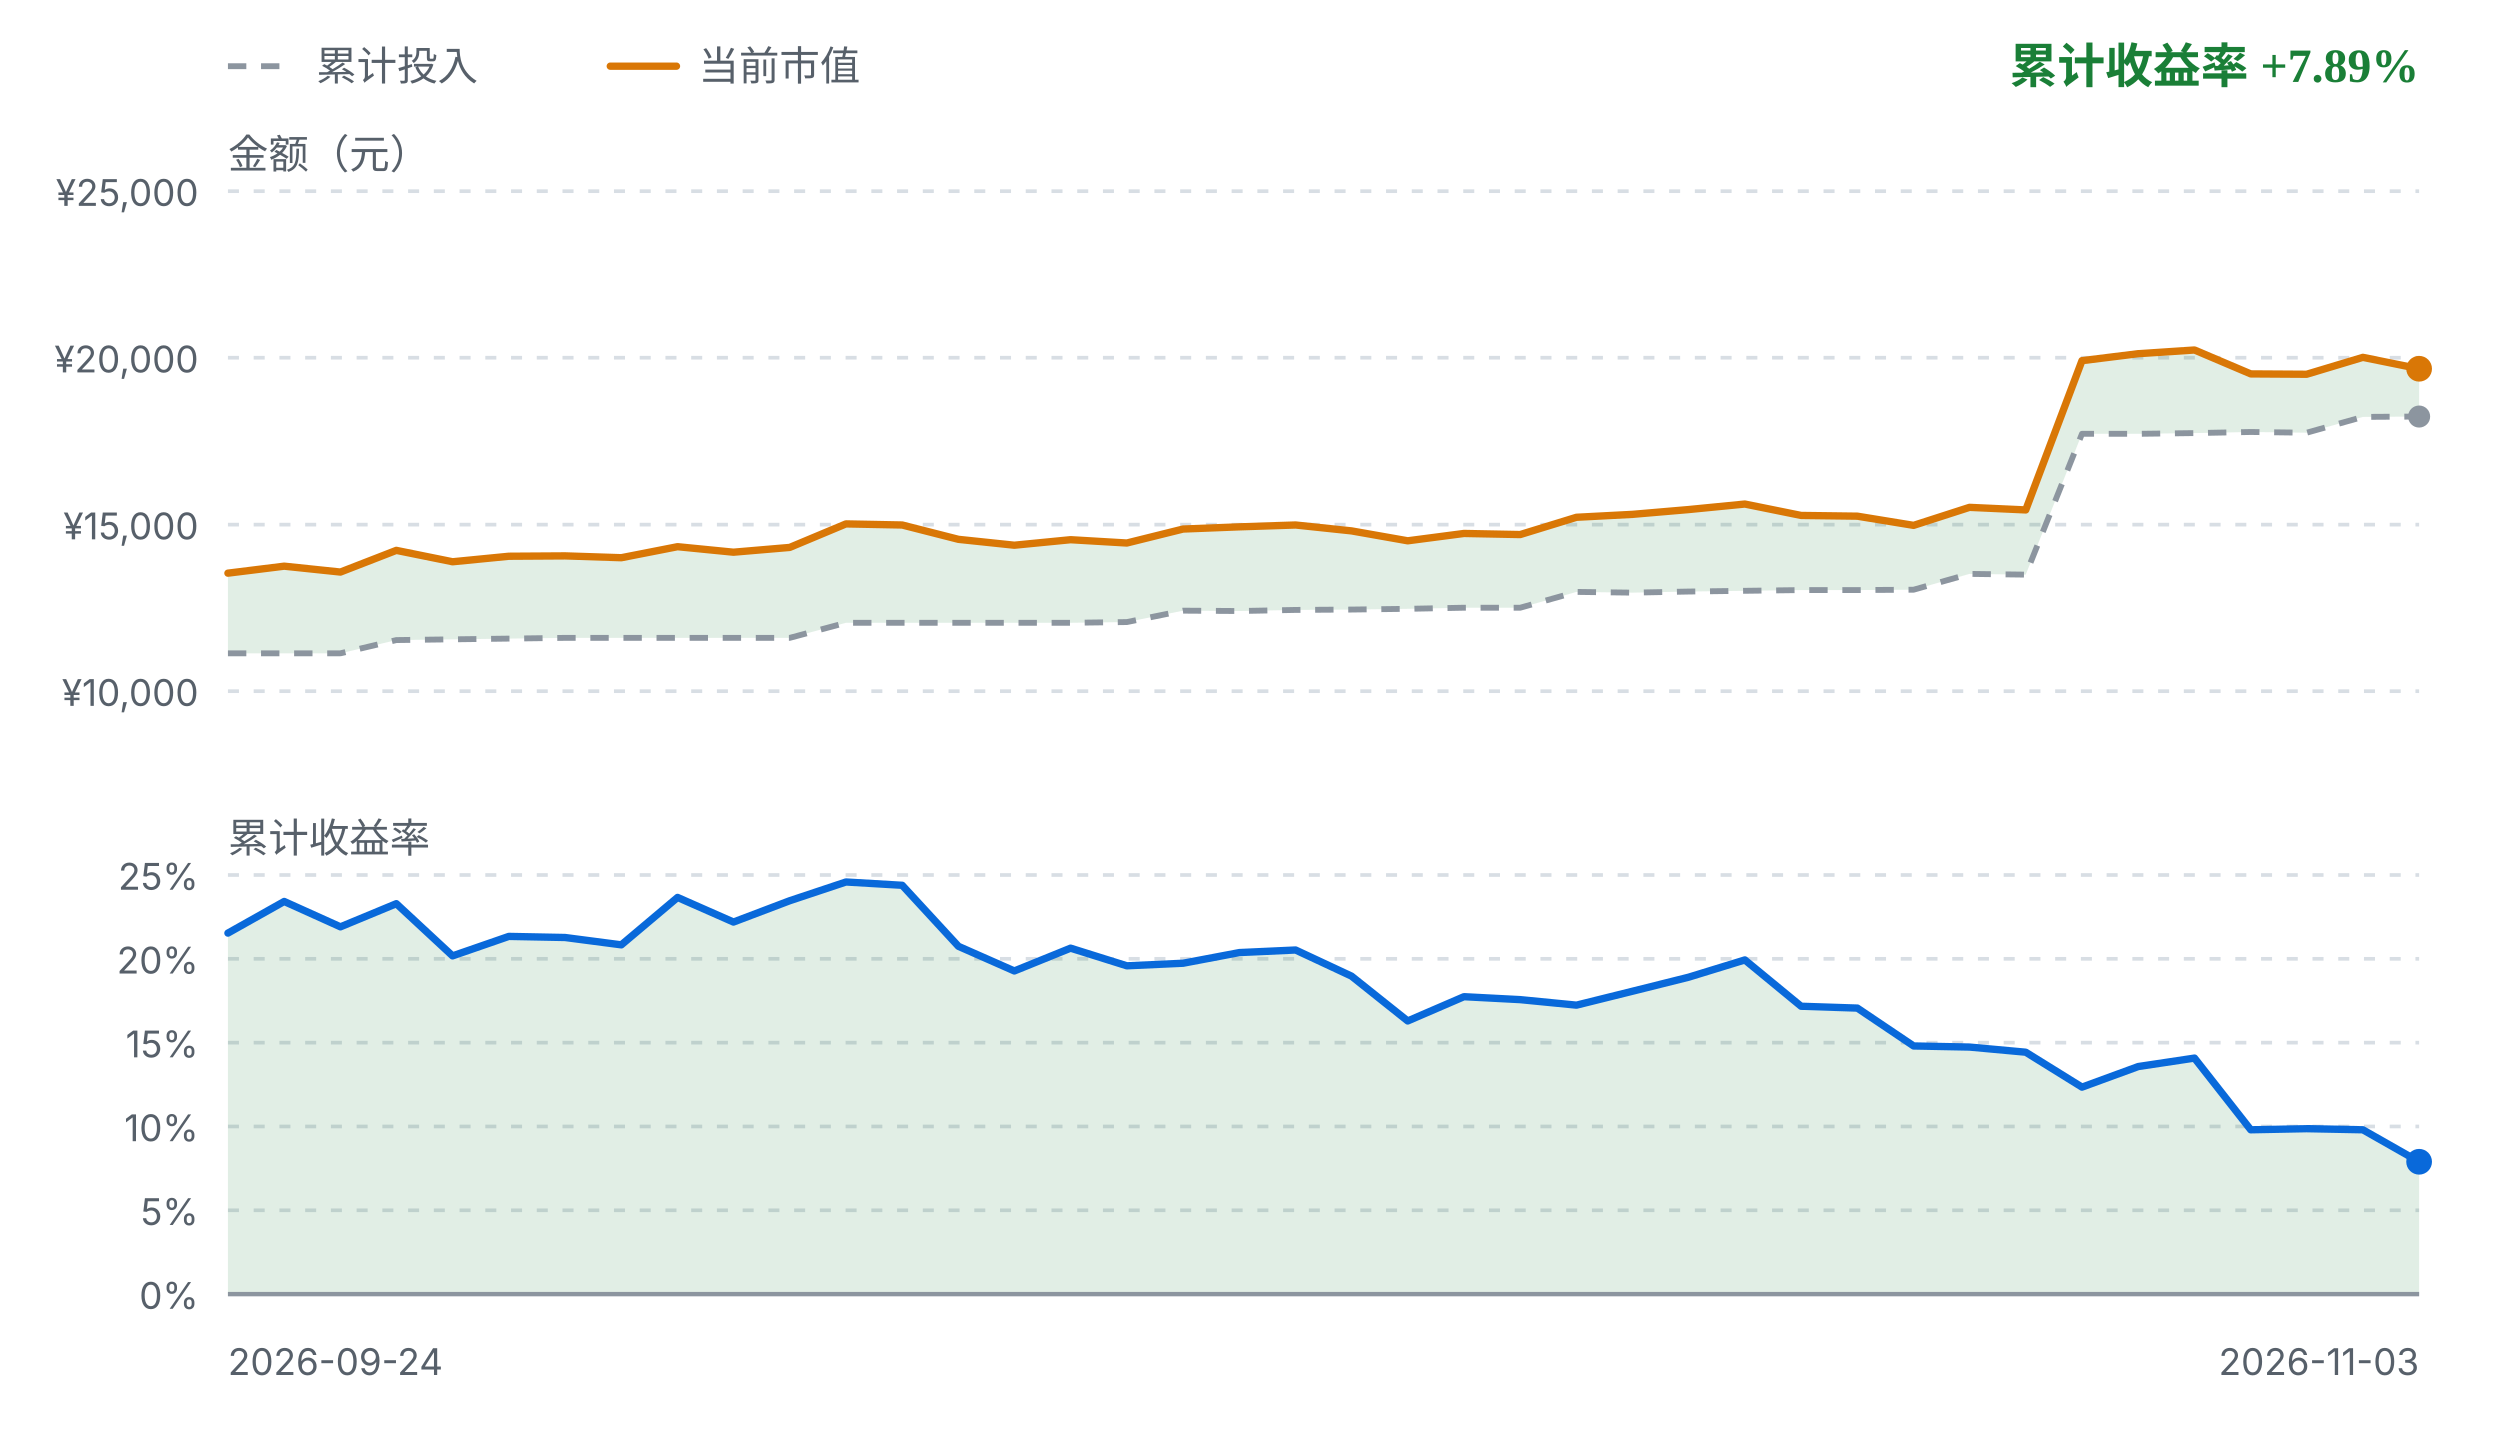
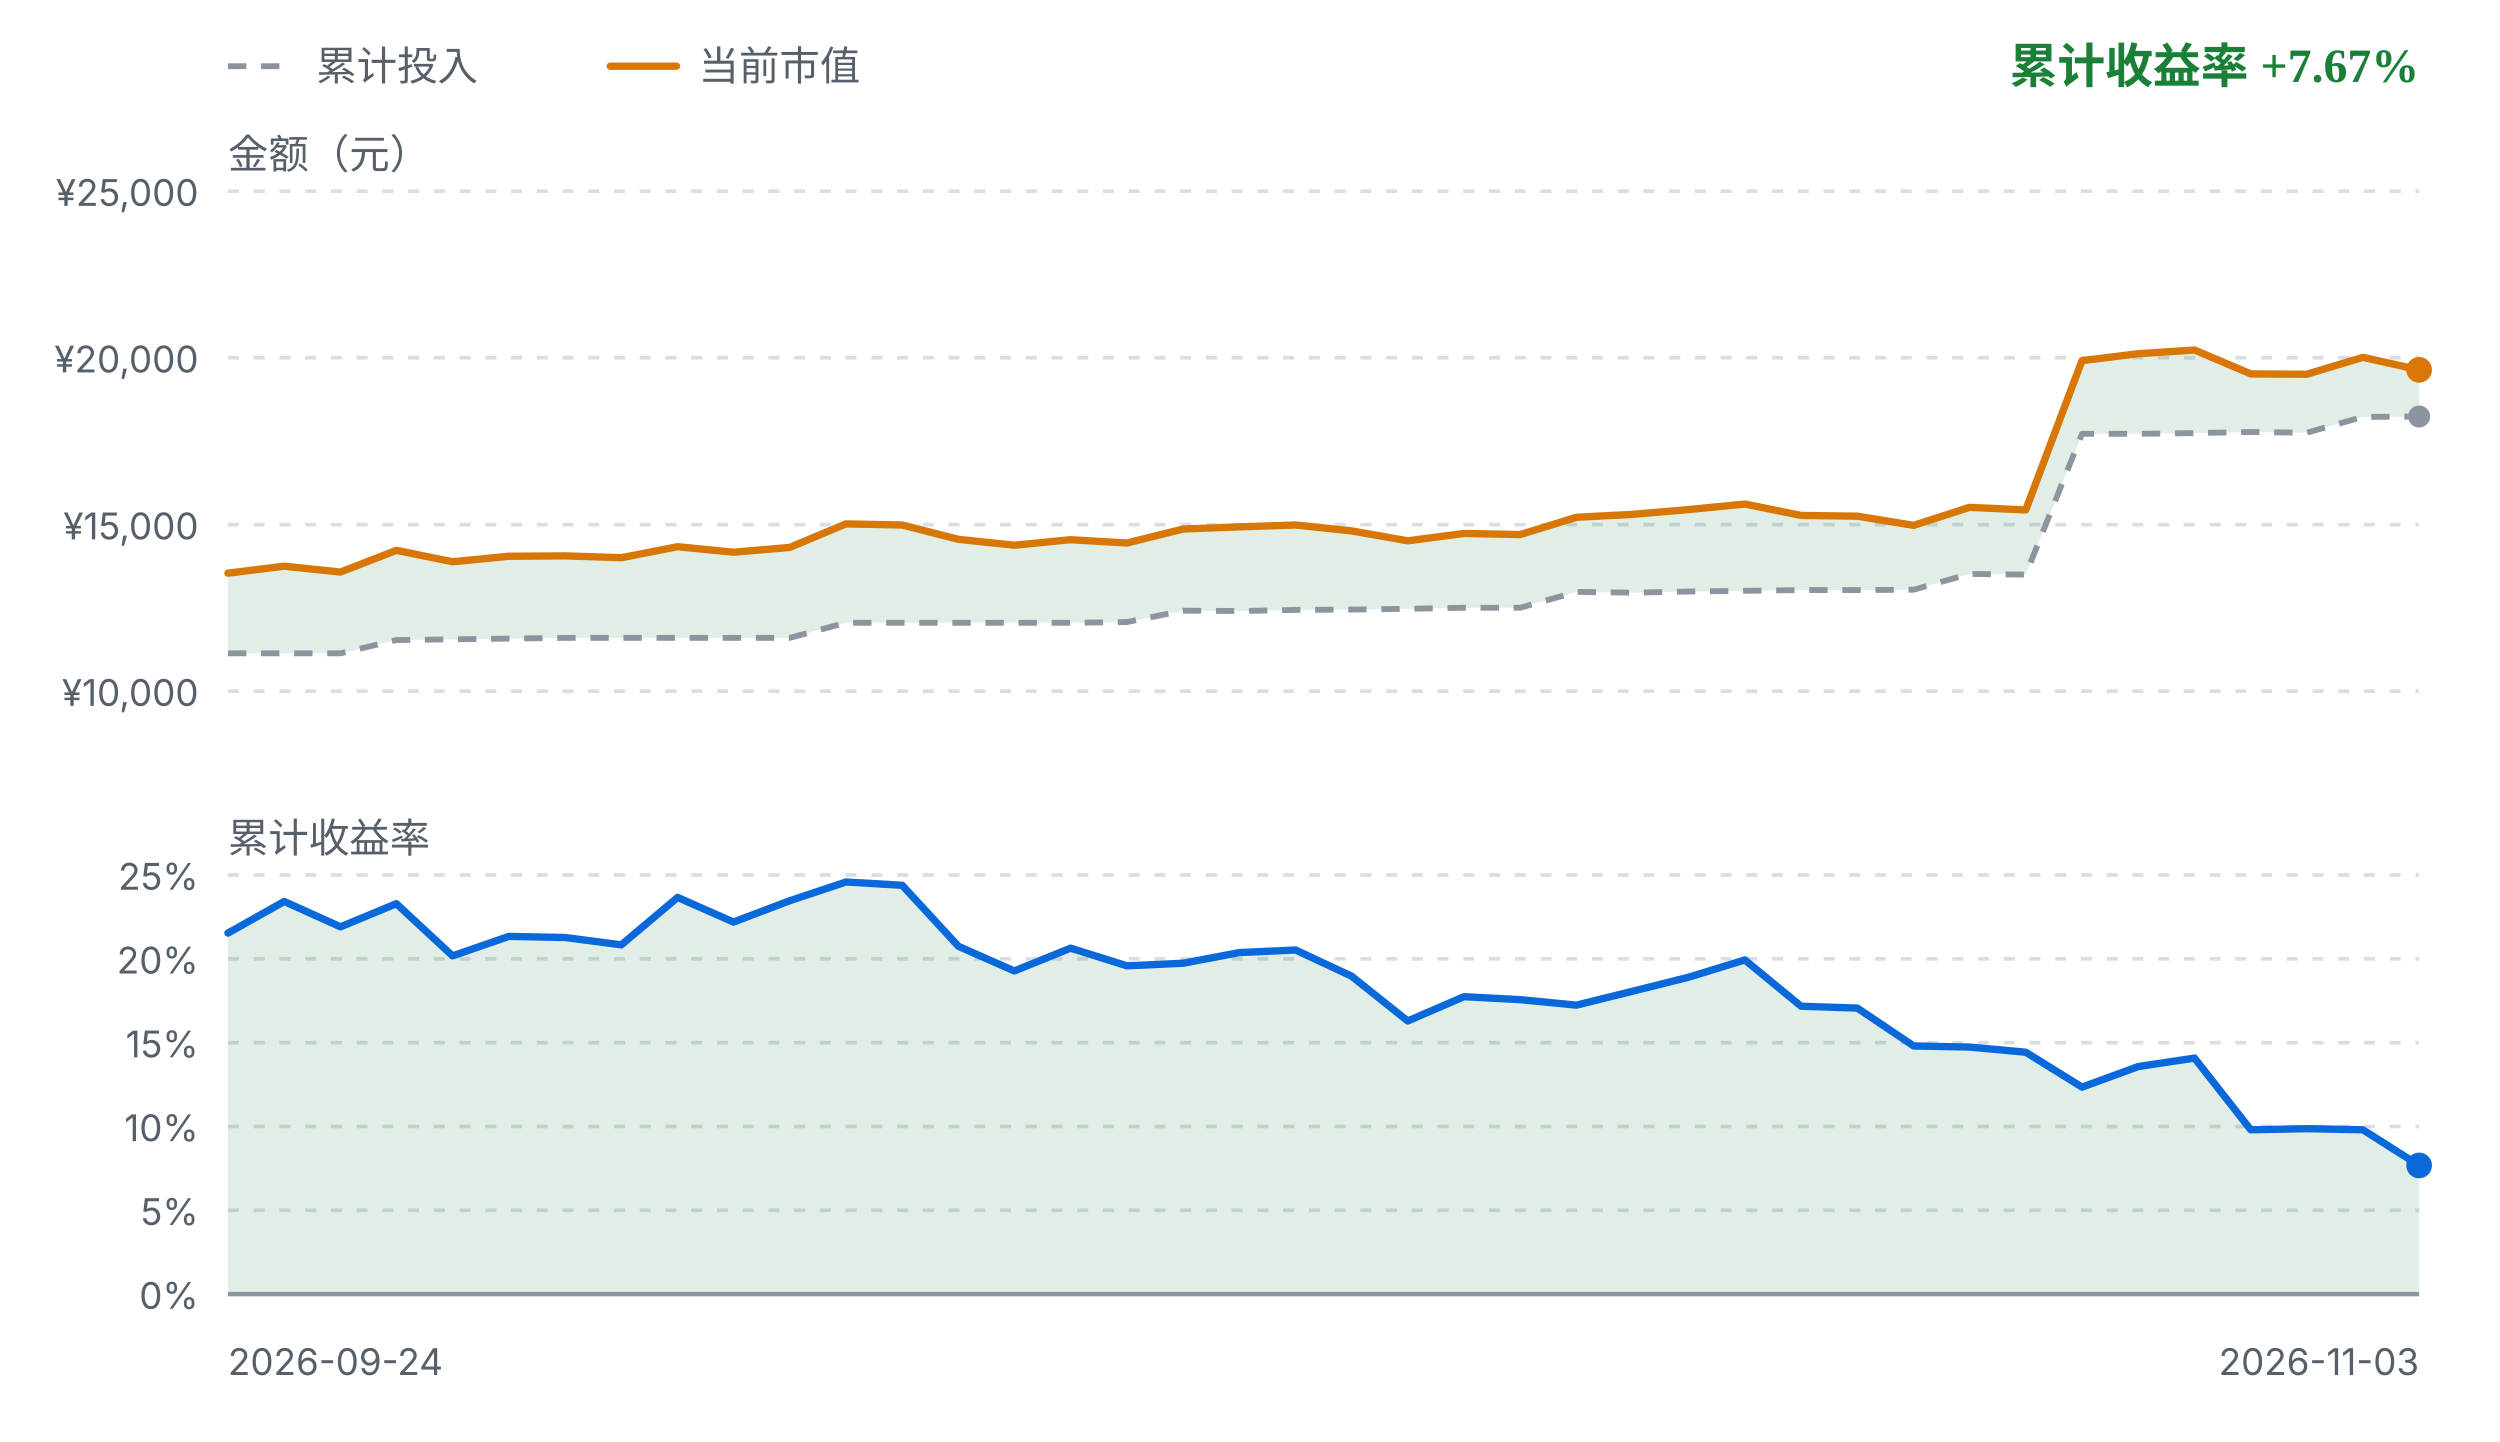
<svg xmlns="http://www.w3.org/2000/svg" viewBox="0 0 680 392" width="680" height="392" role="img" aria-label="FIRE 收益曲线">
  <style>
    .fg { fill: #1f2328; font-family: ui-sans-serif, system-ui, -apple-system, "Segoe UI", sans-serif; }
    .fg-muted { fill: #57606a; font-family: ui-sans-serif, system-ui, -apple-system, "Segoe UI", sans-serif; }
    .grid { stroke: #d8dee4; stroke-width: 1; stroke-dasharray: 3 4; }
    .zero { stroke: #8c959f; stroke-width: 1.2; }
    .basis { fill: none; stroke: #8c959f; stroke-width: 1.6; stroke-dasharray: 5 4; stroke-linejoin: round; }
    .value { fill: none; stroke: #d97706; stroke-width: 2; stroke-linejoin: round; stroke-linecap: round; }
    .rate { fill: none; stroke: #0969da; stroke-width: 2; stroke-linejoin: round; stroke-linecap: round; }
    .gap-up { fill: #1a7f37; fill-opacity: 0.13; }
    .gap-down { fill: #cf222e; fill-opacity: 0.13; }
    .rate-up { fill: #1a7f37; fill-opacity: 0.13; }
    .rate-down { fill: #cf222e; fill-opacity: 0.13; }
    .up { fill: #1a7f37; }
    .down { fill: #cf222e; }
    .dot-value { fill: #d97706; }
    .dot-basis { fill: #8c959f; }
    .dot-rate { fill: #0969da; }
    @media (prefers-color-scheme: dark) {
      .fg { fill: #e6edf3; }
      .fg-muted { fill: #8b949e; }
      .grid { stroke: #30363d; }
      .zero { stroke: #6e7681; }
      .basis { stroke: #6e7681; }
      .value { stroke: #f0b429; }
      .rate { stroke: #58a6ff; }
      .gap-up, .rate-up { fill: #3fb950; fill-opacity: 0.16; }
      .gap-down, .rate-down { fill: #f85149; fill-opacity: 0.16; }
      .up { fill: #3fb950; }
      .down { fill: #f85149; }
      .dot-value { fill: #f0b429; }
      .dot-basis { fill: #6e7681; }
      .dot-rate { fill: #58a6ff; }
    }
  </style>
  <line class="basis" x1="62" y1="18" x2="80" y2="18" />
  <text class="fg-muted" x="86" y="18" font-size="11" dominant-baseline="middle">累计投入</text>
  <line class="value" x1="166" y1="18" x2="184" y2="18" />
  <text class="fg-muted" x="190" y="18" font-size="11" dominant-baseline="middle">当前市值</text>
-   <text class="up" x="658" y="18" text-anchor="end" font-size="13" font-weight="600" dominant-baseline="middle">累计收益率 +7.89%</text>
+   <text class="up" x="658" y="18" text-anchor="end" font-size="13" font-weight="600" dominant-baseline="middle">累计收益率 +7.67%</text>
  <text class="fg-muted" x="62" y="42" font-size="11" dominant-baseline="middle">金额（元）</text>
  <line class="grid" x1="62" y1="52.0" x2="658" y2="52.0" />
  <text class="fg-muted" x="54" y="56.0" text-anchor="end" font-size="10">¥25,000</text>
  <line class="grid" x1="62" y1="97.3" x2="658" y2="97.3" />
  <text class="fg-muted" x="54" y="101.3" text-anchor="end" font-size="10">¥20,000</text>
  <line class="grid" x1="62" y1="142.7" x2="658" y2="142.7" />
  <text class="fg-muted" x="54" y="146.7" text-anchor="end" font-size="10">¥15,000</text>
  <line class="grid" x1="62" y1="188.0" x2="658" y2="188.0" />
  <text class="fg-muted" x="54" y="192.0" text-anchor="end" font-size="10">¥10,000</text>
-   <path d="M62.0,155.9 L77.3,154.0 L92.6,155.6 L107.8,149.7 L123.1,152.8 L138.4,151.3 L153.7,151.2 L169.0,151.7 L184.3,148.7 L199.5,150.2 L214.8,148.9 L230.1,142.5 L245.4,142.8 L260.7,146.7 L275.9,148.3 L291.2,146.8 L306.5,147.7 L321.8,143.9 L337.1,143.3 L352.4,142.8 L367.6,144.4 L382.9,147.1 L398.2,145.1 L413.5,145.4 L428.8,140.7 L444.1,139.9 L459.3,138.6 L474.6,137.1 L489.9,140.2 L505.2,140.4 L520.5,142.9 L535.7,138.0 L551.0,138.7 L566.3,98.1 L581.6,96.2 L596.9,95.2 L612.2,101.7 L627.4,101.8 L642.7,97.2 L658.0,100.3 L658.0,113.3 L642.7,113.4 L627.4,117.7 L612.2,117.5 L596.9,117.8 L581.6,118.0 L566.3,118.0 L551.0,156.3 L535.7,156.1 L520.5,160.4 L505.2,160.5 L489.9,160.5 L474.6,160.7 L459.3,160.9 L444.1,161.2 L428.8,161.0 L413.5,165.3 L398.2,165.3 L382.9,165.6 L367.6,165.8 L352.4,165.9 L337.1,166.2 L321.8,166.1 L306.5,169.2 L291.2,169.4 L275.9,169.4 L260.7,169.4 L245.4,169.4 L230.1,169.4 L214.8,173.5 L199.5,173.5 L184.3,173.5 L169.0,173.5 L153.7,173.5 L138.4,173.7 L123.1,173.9 L107.8,174.1 L92.6,177.7 L77.3,177.7 L62.0,177.7 Z" class="gap-up" />
+   <path d="M62.0,155.9 L77.3,154.0 L92.6,155.6 L107.8,149.7 L123.1,152.8 L138.4,151.3 L153.7,151.2 L169.0,151.7 L184.3,148.7 L199.5,150.2 L214.8,148.9 L230.1,142.5 L245.4,142.8 L260.7,146.7 L275.9,148.3 L291.2,146.8 L306.5,147.7 L321.8,143.9 L337.1,143.3 L352.4,142.8 L367.6,144.4 L382.9,147.1 L398.2,145.1 L413.5,145.4 L428.8,140.7 L444.1,139.9 L459.3,138.6 L474.6,137.1 L489.9,140.2 L505.2,140.4 L520.5,142.9 L535.7,138.0 L551.0,138.7 L566.3,98.1 L581.6,96.2 L596.9,95.2 L612.2,101.7 L627.4,101.8 L642.7,97.2 L658.0,100.6 L658.0,113.3 L642.7,113.4 L627.4,117.7 L612.2,117.5 L596.9,117.8 L581.6,118.0 L566.3,118.0 L551.0,156.3 L535.7,156.1 L520.5,160.4 L505.2,160.5 L489.9,160.5 L474.6,160.7 L459.3,160.9 L444.1,161.2 L428.8,161.0 L413.5,165.3 L398.2,165.3 L382.9,165.6 L367.6,165.8 L352.4,165.9 L337.1,166.2 L321.8,166.1 L306.5,169.2 L291.2,169.4 L275.9,169.4 L260.7,169.4 L245.4,169.4 L230.1,169.4 L214.8,173.5 L199.5,173.5 L184.3,173.5 L169.0,173.5 L153.7,173.5 L138.4,173.7 L123.1,173.9 L107.8,174.1 L92.6,177.7 L77.3,177.7 L62.0,177.7 Z" class="gap-up" />
  <path d="M62.0,177.7 L77.3,177.7 L92.6,177.7 L107.8,174.1 L123.1,173.9 L138.4,173.7 L153.7,173.5 L169.0,173.5 L184.3,173.5 L199.5,173.5 L214.8,173.5 L230.1,169.4 L245.4,169.4 L260.7,169.4 L275.9,169.4 L291.2,169.4 L306.5,169.2 L321.8,166.1 L337.1,166.2 L352.4,165.9 L367.6,165.8 L382.9,165.6 L398.2,165.3 L413.5,165.3 L428.8,161.0 L444.1,161.2 L459.3,160.9 L474.6,160.7 L489.9,160.5 L505.2,160.5 L520.5,160.4 L535.7,156.1 L551.0,156.3 L566.3,118.0 L581.6,118.0 L596.9,117.8 L612.2,117.5 L627.4,117.7 L642.7,113.4 L658.0,113.3" class="basis" />
-   <path d="M62.0,155.9 L77.3,154.0 L92.6,155.6 L107.8,149.7 L123.1,152.8 L138.4,151.3 L153.7,151.2 L169.0,151.7 L184.3,148.7 L199.5,150.2 L214.8,148.9 L230.1,142.5 L245.4,142.8 L260.7,146.7 L275.9,148.3 L291.2,146.8 L306.5,147.7 L321.8,143.9 L337.1,143.3 L352.4,142.8 L367.6,144.4 L382.9,147.1 L398.2,145.1 L413.5,145.4 L428.8,140.7 L444.1,139.9 L459.3,138.6 L474.6,137.1 L489.9,140.2 L505.2,140.4 L520.5,142.9 L535.7,138.0 L551.0,138.7 L566.3,98.1 L581.6,96.2 L596.9,95.2 L612.2,101.7 L627.4,101.8 L642.7,97.2 L658.0,100.3" class="value" />
+   <path d="M62.0,155.9 L77.3,154.0 L92.6,155.6 L107.8,149.7 L123.1,152.8 L138.4,151.3 L153.7,151.2 L169.0,151.7 L184.3,148.7 L199.5,150.2 L214.8,148.9 L230.1,142.5 L245.4,142.8 L260.7,146.7 L275.9,148.3 L291.2,146.8 L306.5,147.7 L321.8,143.9 L337.1,143.3 L352.4,142.8 L367.6,144.4 L382.9,147.1 L398.2,145.1 L413.5,145.4 L428.8,140.7 L444.1,139.9 L459.3,138.6 L474.6,137.1 L489.9,140.2 L505.2,140.4 L520.5,142.9 L535.7,138.0 L551.0,138.7 L566.3,98.1 L581.6,96.2 L596.9,95.2 L612.2,101.7 L627.4,101.8 L642.7,97.2 L658.0,100.6" class="value" />
  <circle class="dot-basis" cx="658.0" cy="113.3" r="3" />
-   <circle class="dot-value" cx="658.0" cy="100.3" r="3.5" />
+   <circle class="dot-value" cx="658.0" cy="100.6" r="3.5" />
  <text class="fg-muted" x="62" y="228" font-size="11" dominant-baseline="middle">累计收益率</text>
  <line class="grid" x1="62" y1="238.0" x2="658" y2="238.0" />
  <text class="fg-muted" x="54" y="242.0" text-anchor="end" font-size="10">25%</text>
  <line class="grid" x1="62" y1="260.8" x2="658" y2="260.8" />
  <text class="fg-muted" x="54" y="264.8" text-anchor="end" font-size="10">20%</text>
  <line class="grid" x1="62" y1="283.6" x2="658" y2="283.6" />
  <text class="fg-muted" x="54" y="287.6" text-anchor="end" font-size="10">15%</text>
  <line class="grid" x1="62" y1="306.4" x2="658" y2="306.4" />
  <text class="fg-muted" x="54" y="310.4" text-anchor="end" font-size="10">10%</text>
  <line class="grid" x1="62" y1="329.2" x2="658" y2="329.2" />
  <text class="fg-muted" x="54" y="333.2" text-anchor="end" font-size="10">5%</text>
  <line class="grid" x1="62" y1="352.0" x2="658" y2="352.0" />
  <text class="fg-muted" x="54" y="356.0" text-anchor="end" font-size="10">0%</text>
-   <path d="M62.0,253.8 L77.3,245.2 L92.6,252.1 L107.8,245.8 L123.1,260.0 L138.4,254.7 L153.7,255.0 L169.0,257.0 L184.3,244.1 L199.5,250.8 L214.8,245.0 L230.1,239.9 L245.4,240.8 L260.7,257.4 L275.9,264.1 L291.2,257.9 L306.5,262.7 L321.8,262.0 L337.1,259.1 L352.4,258.4 L367.6,265.5 L382.9,277.7 L398.2,271.1 L413.5,271.9 L428.8,273.4 L444.1,269.6 L459.3,265.8 L474.6,261.1 L489.9,273.7 L505.2,274.2 L520.5,284.5 L535.7,284.8 L551.0,286.2 L566.3,295.7 L581.6,290.1 L596.9,287.8 L612.2,307.3 L627.4,307.0 L642.7,307.3 L658.0,316.0 L658.0,352.0 L62.0,352.0 Z" class="rate-up" />
+   <path d="M62.0,253.8 L77.3,245.2 L92.6,252.1 L107.8,245.8 L123.1,260.0 L138.4,254.7 L153.7,255.0 L169.0,257.0 L184.3,244.1 L199.5,250.8 L214.8,245.0 L230.1,239.9 L245.4,240.8 L260.7,257.4 L275.9,264.1 L291.2,257.9 L306.5,262.7 L321.8,262.0 L337.1,259.1 L352.4,258.4 L367.6,265.5 L382.9,277.7 L398.2,271.1 L413.5,271.9 L428.8,273.4 L444.1,269.6 L459.3,265.8 L474.6,261.1 L489.9,273.7 L505.2,274.2 L520.5,284.5 L535.7,284.8 L551.0,286.2 L566.3,295.7 L581.6,290.1 L596.9,287.8 L612.2,307.3 L627.4,307.0 L642.7,307.3 L658.0,317.0 L658.0,352.0 L62.0,352.0 Z" class="rate-up" />
  <line class="zero" x1="62" y1="352.0" x2="658" y2="352.0" />
-   <path d="M62.0,253.8 L77.3,245.2 L92.6,252.1 L107.8,245.8 L123.1,260.0 L138.4,254.7 L153.7,255.0 L169.0,257.0 L184.3,244.1 L199.5,250.8 L214.8,245.0 L230.1,239.9 L245.4,240.8 L260.7,257.4 L275.9,264.1 L291.2,257.9 L306.5,262.7 L321.8,262.0 L337.1,259.1 L352.4,258.4 L367.6,265.5 L382.9,277.7 L398.2,271.1 L413.5,271.9 L428.8,273.4 L444.1,269.6 L459.3,265.8 L474.6,261.1 L489.9,273.7 L505.2,274.2 L520.5,284.5 L535.7,284.8 L551.0,286.2 L566.3,295.7 L581.6,290.1 L596.9,287.8 L612.2,307.3 L627.4,307.0 L642.7,307.3 L658.0,316.0" class="rate" />
-   <circle class="dot-rate" cx="658.0" cy="316.0" r="3.5" />
+   <path d="M62.0,253.8 L77.3,245.2 L92.6,252.1 L107.8,245.8 L123.1,260.0 L138.4,254.7 L153.7,255.0 L169.0,257.0 L184.3,244.1 L199.5,250.8 L214.8,245.0 L230.1,239.9 L245.4,240.8 L260.7,257.4 L275.9,264.1 L291.2,257.9 L306.5,262.7 L321.8,262.0 L337.1,259.1 L352.4,258.4 L367.6,265.5 L382.9,277.7 L398.2,271.1 L413.5,271.9 L428.8,273.4 L444.1,269.6 L459.3,265.8 L474.6,261.1 L489.9,273.7 L505.2,274.2 L520.5,284.5 L535.7,284.8 L551.0,286.2 L566.3,295.7 L581.6,290.1 L596.9,287.8 L612.2,307.3 L627.4,307.0 L642.7,307.3 L658.0,317.0" class="rate" />
+   <circle class="dot-rate" cx="658.0" cy="317.0" r="3.5" />
  <text class="fg-muted" x="62" y="374" font-size="10">2026-09-24</text>
  <text class="fg-muted" x="658" y="374" text-anchor="end" font-size="10">2026-11-03</text>
</svg>
